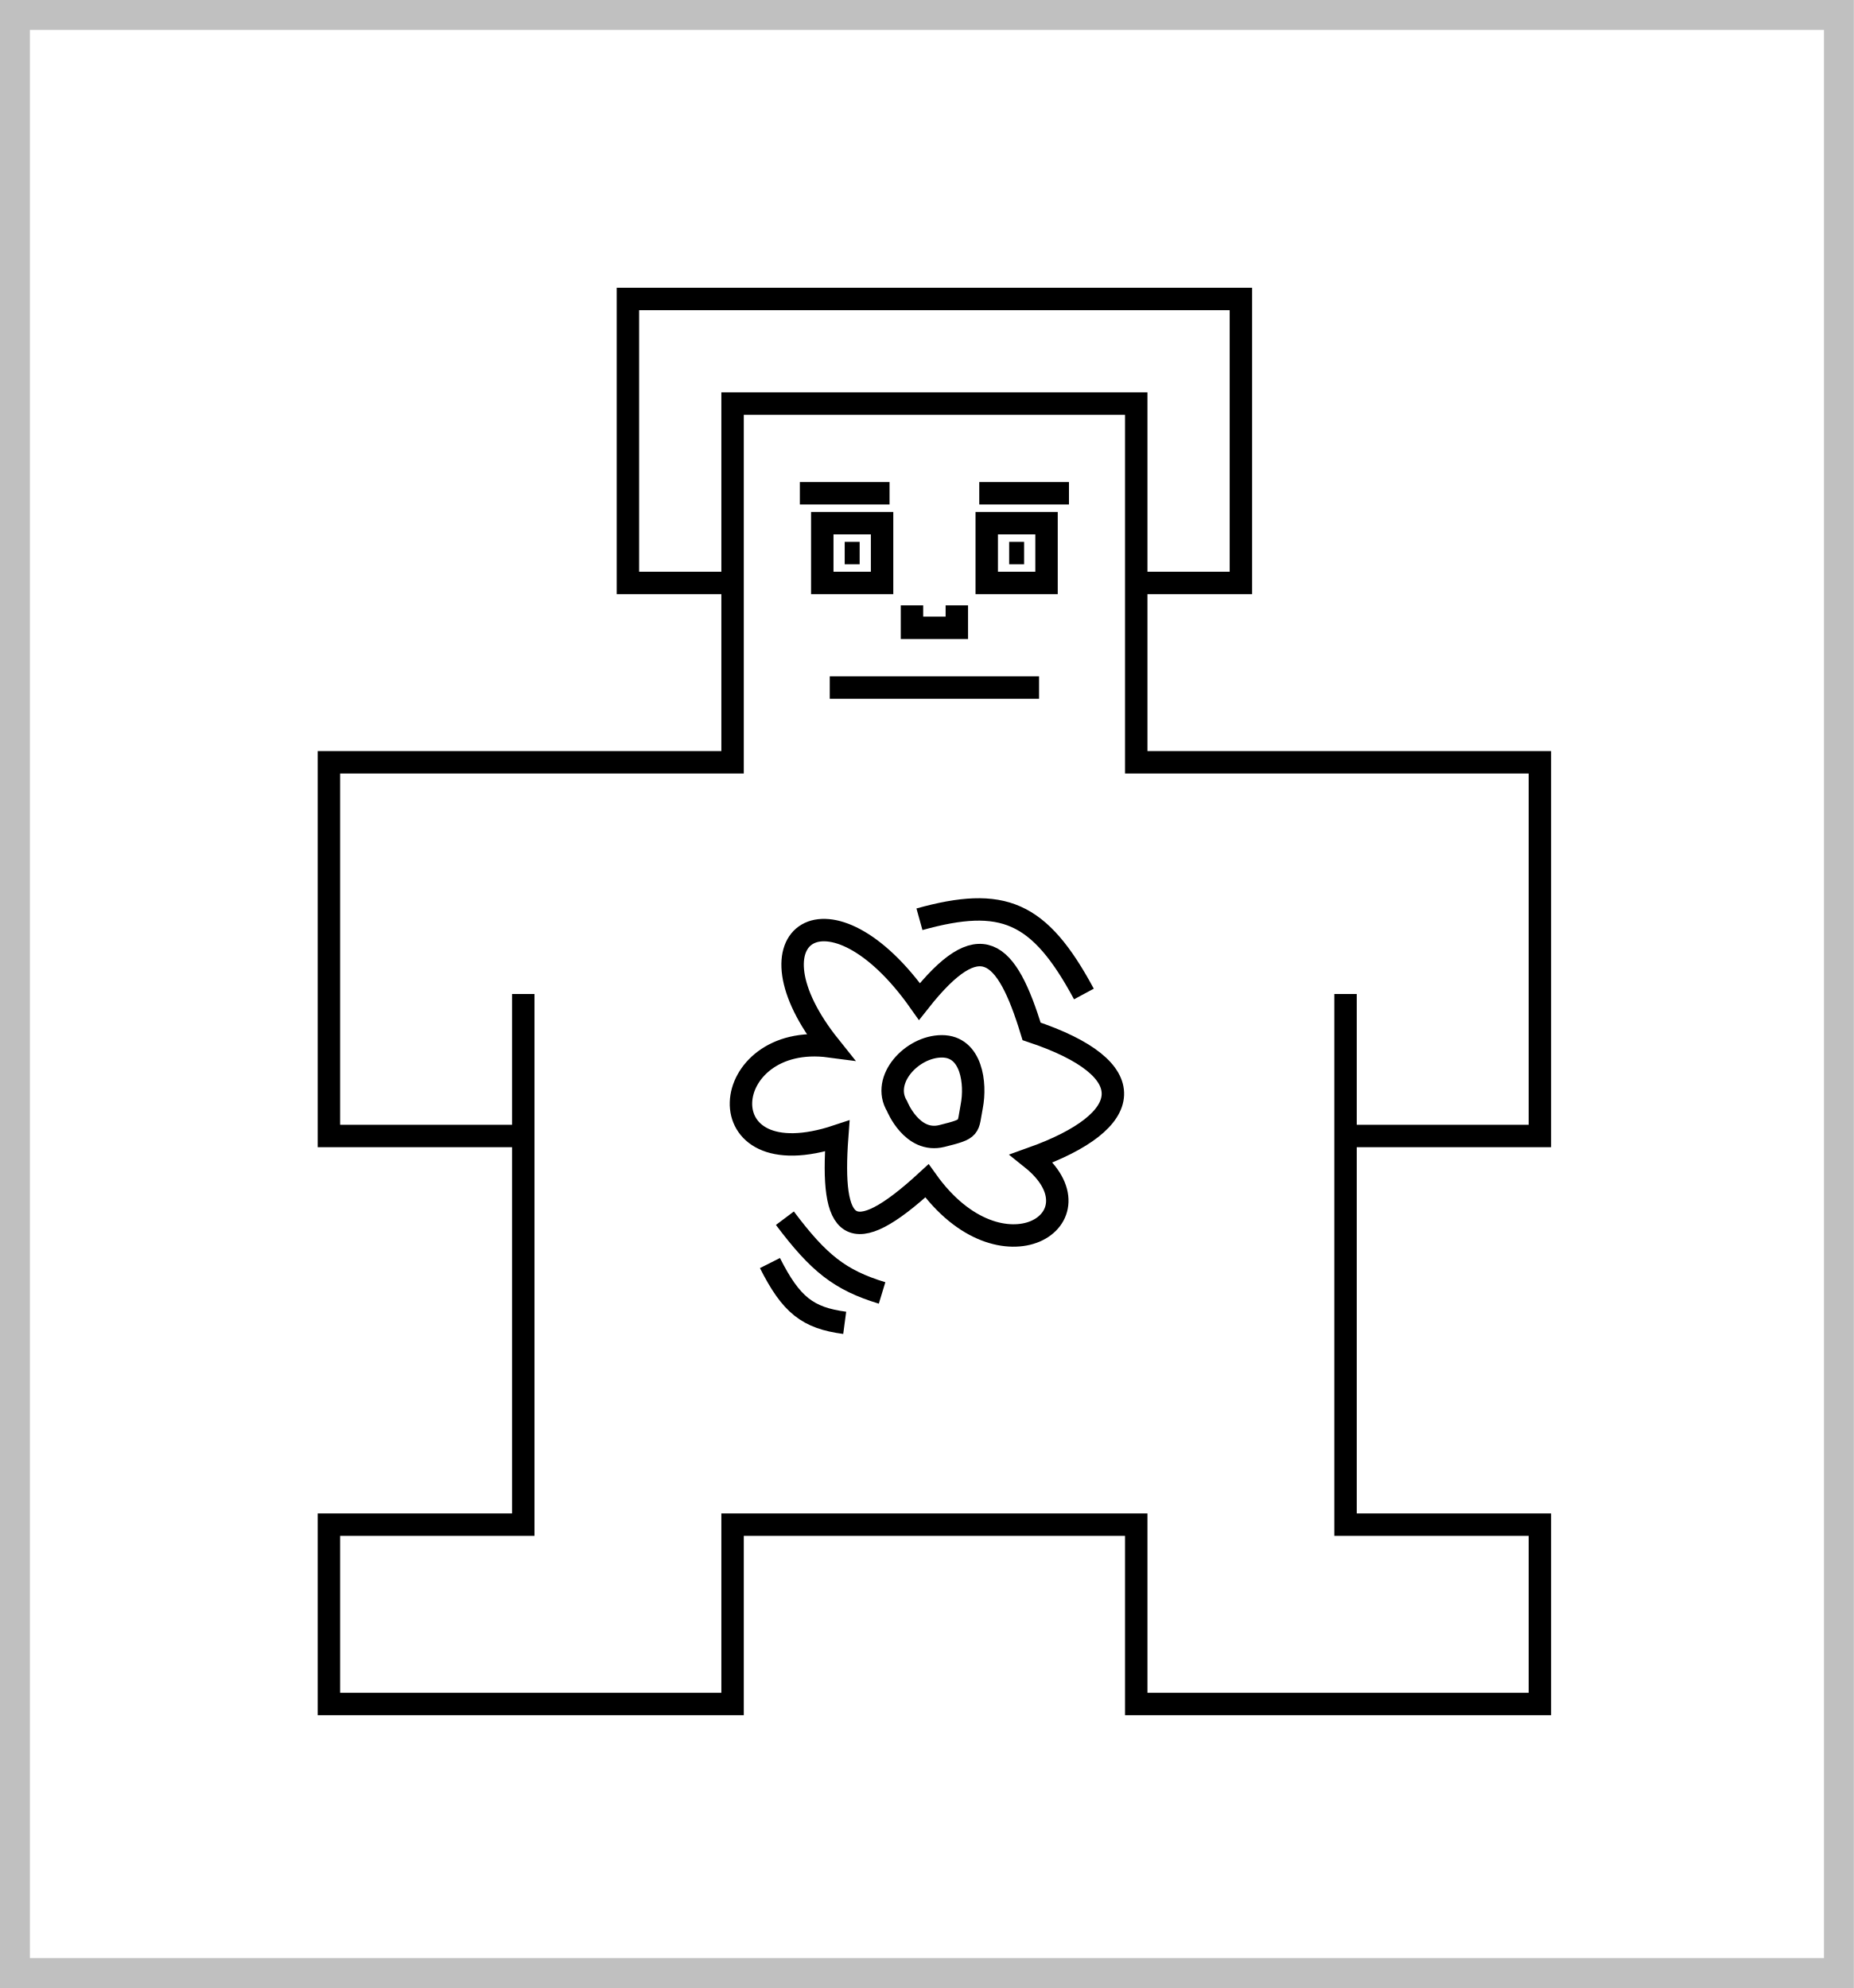
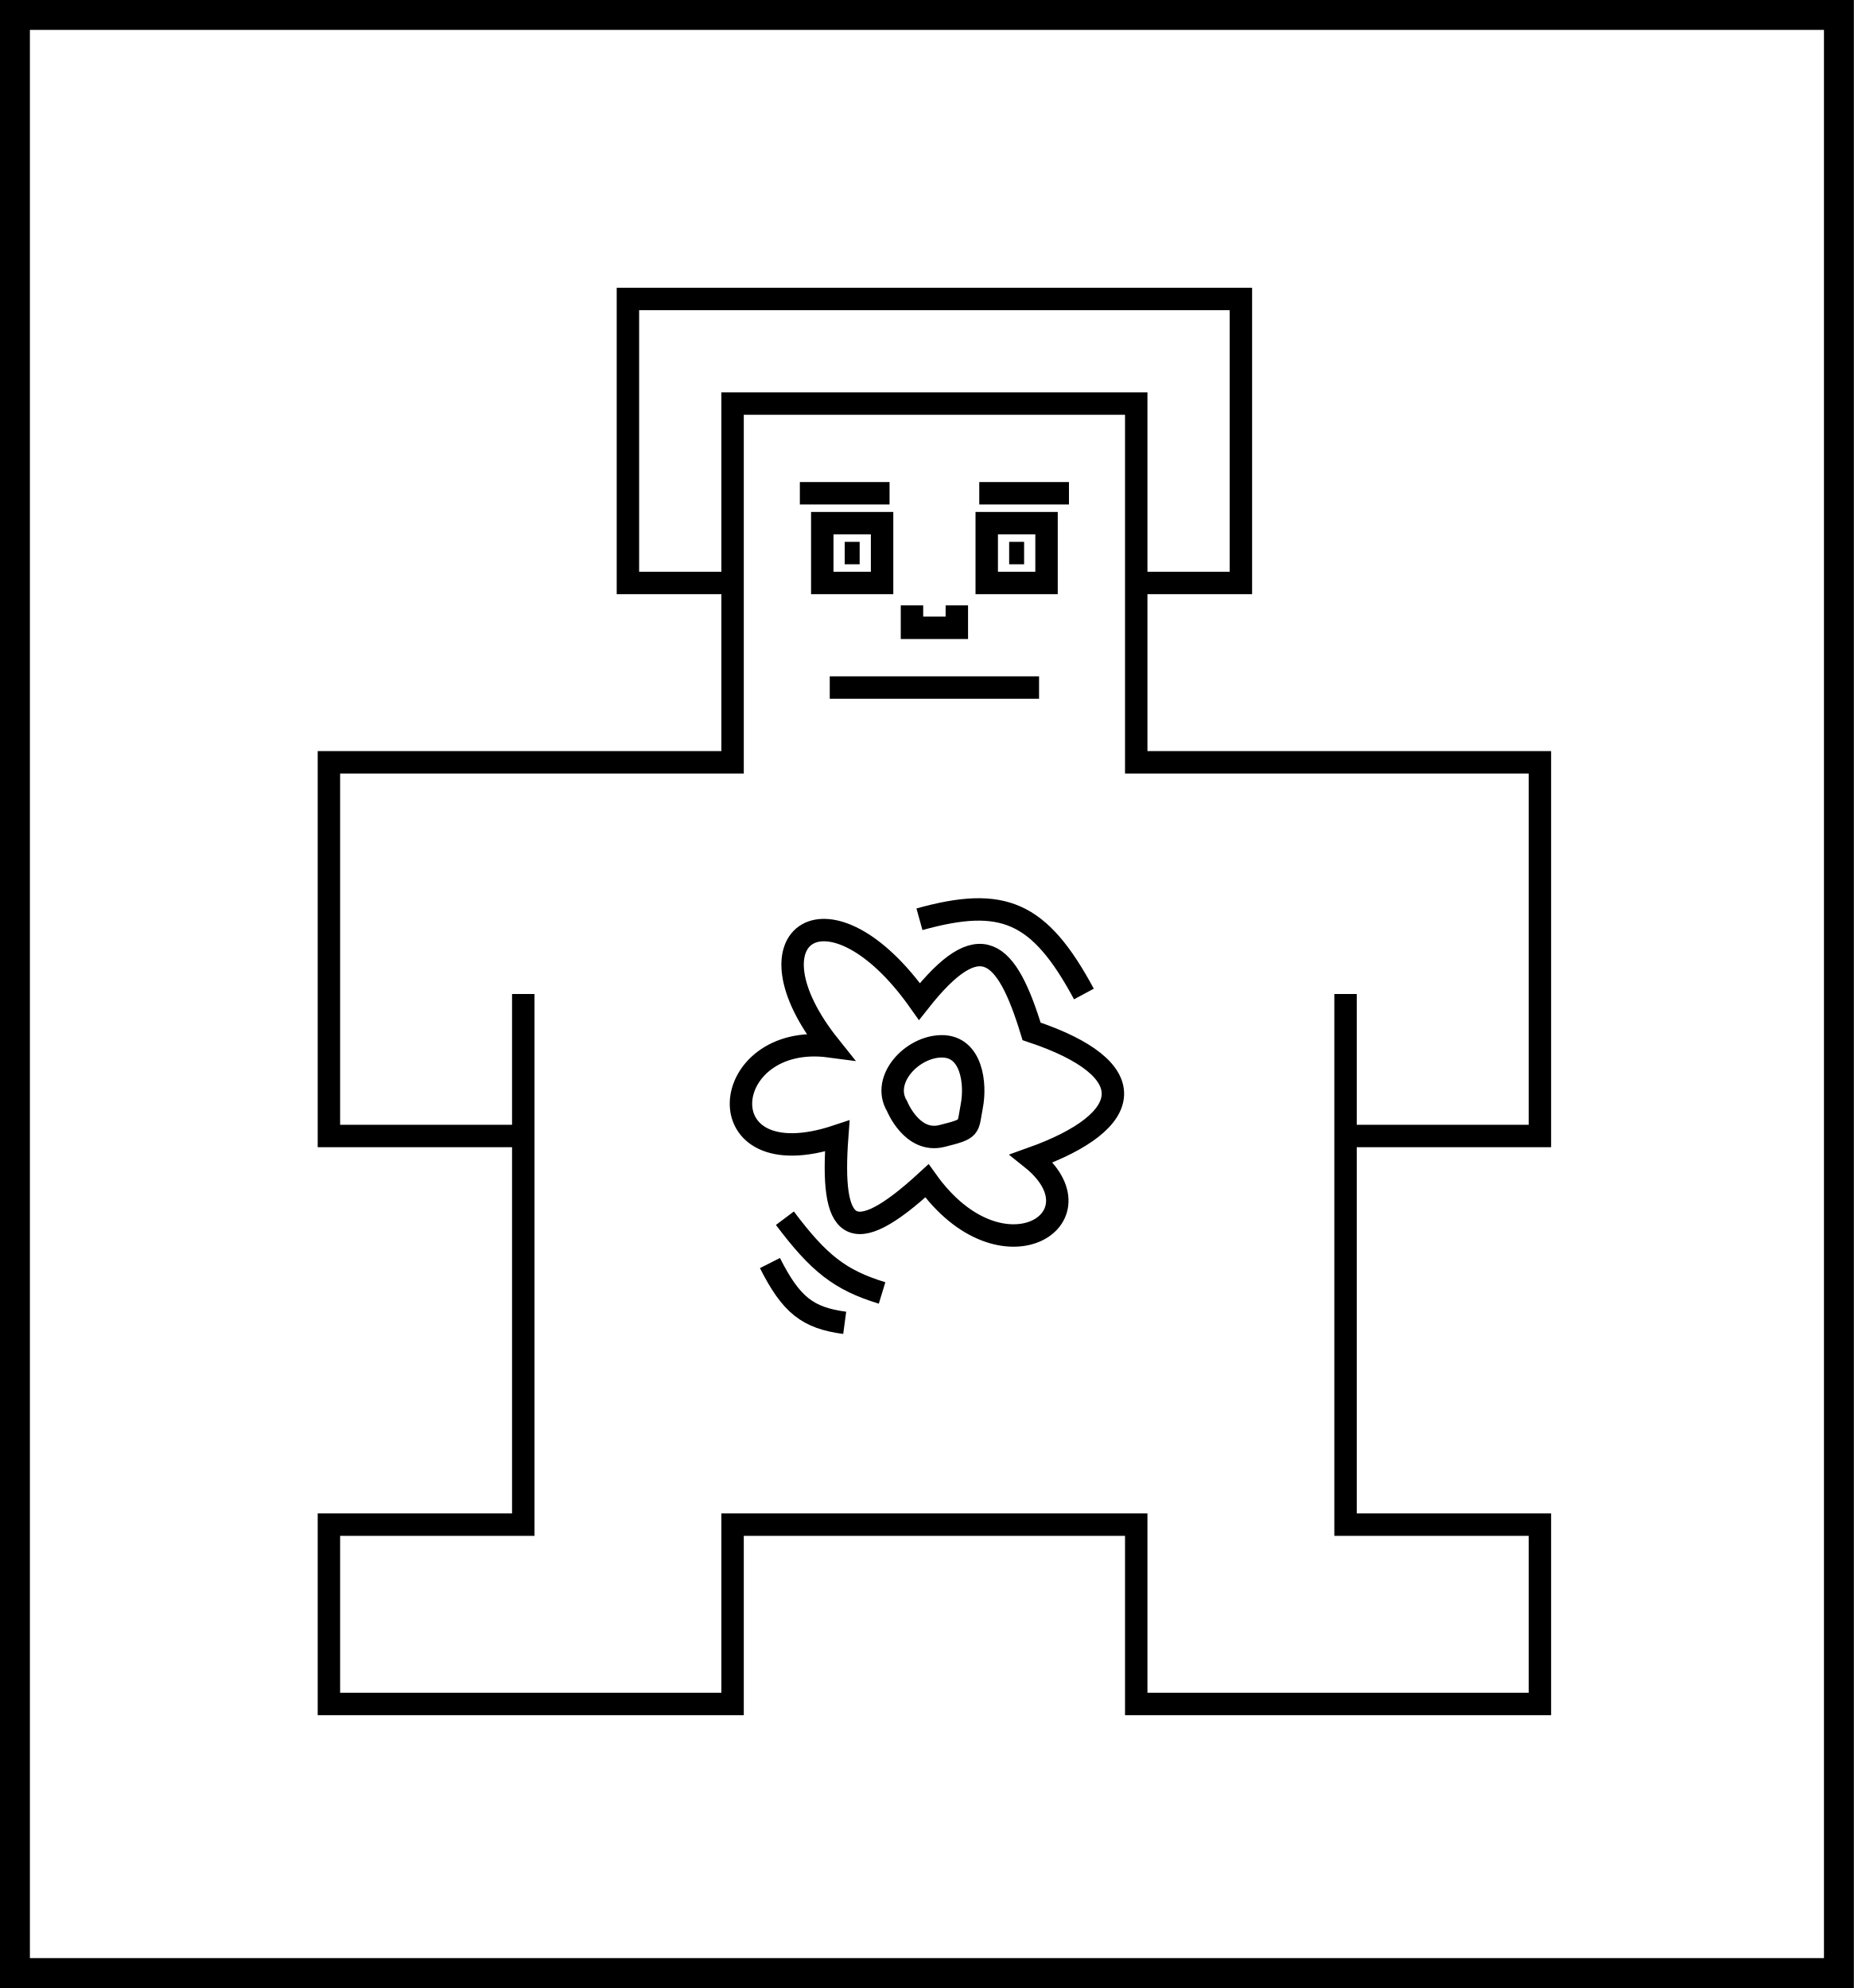
<svg xmlns="http://www.w3.org/2000/svg" width="124" height="133" viewBox="0 0 124 133" fill="none">
-   <rect x="1" y="1" width="122" height="131" fill="none" stroke="#C0C0C0" stroke-width="2" />
+   <rect x="1" y="1" width="122" height="131" fill="none" stroke="currentColor" stroke-width="2" />
  <path stroke-width="1.5" d="M76 39H83V20H42V39H49M49 39V27H76V51H103V76H90V66.5V102H103V114H76V102H49V114H22V102H35V76M49 39V51H22V76H35M35 66.5V76M53.5 33H59.5M65.5 33H71.5M67.5 37H68.5M56.5 37H57.5M61 40.5V42H64V40.5M55.5 46H69.5M61.5 61.5C67.067 59.952 69.511 60.948 72.5 66.5M52.5 81.5C54.762 84.511 56.175 85.639 59 86.5M51.5 84.5C52.918 87.309 54.019 88.169 56.5 88.5M66 35V39H70V35H66ZM59 35V39H55V35H59ZM61.5 67C55.5 58.5 49.5 62.5 55.5 70C48 69 47 79 56 76C55.527 82.342 56.864 83.728 62 79C67 86 74 81.5 69 77.5C76 75 76.5 71.5 69 69C67.318 63.481 65.545 61.875 61.5 67ZM63 70C61 70 58.927 72.228 60 74C60 74 61 76.5 63 76C65 75.5 64.709 75.5 65 74C65.291 72.5 65 70 63 70Z" stroke="currentColor" />
</svg>
